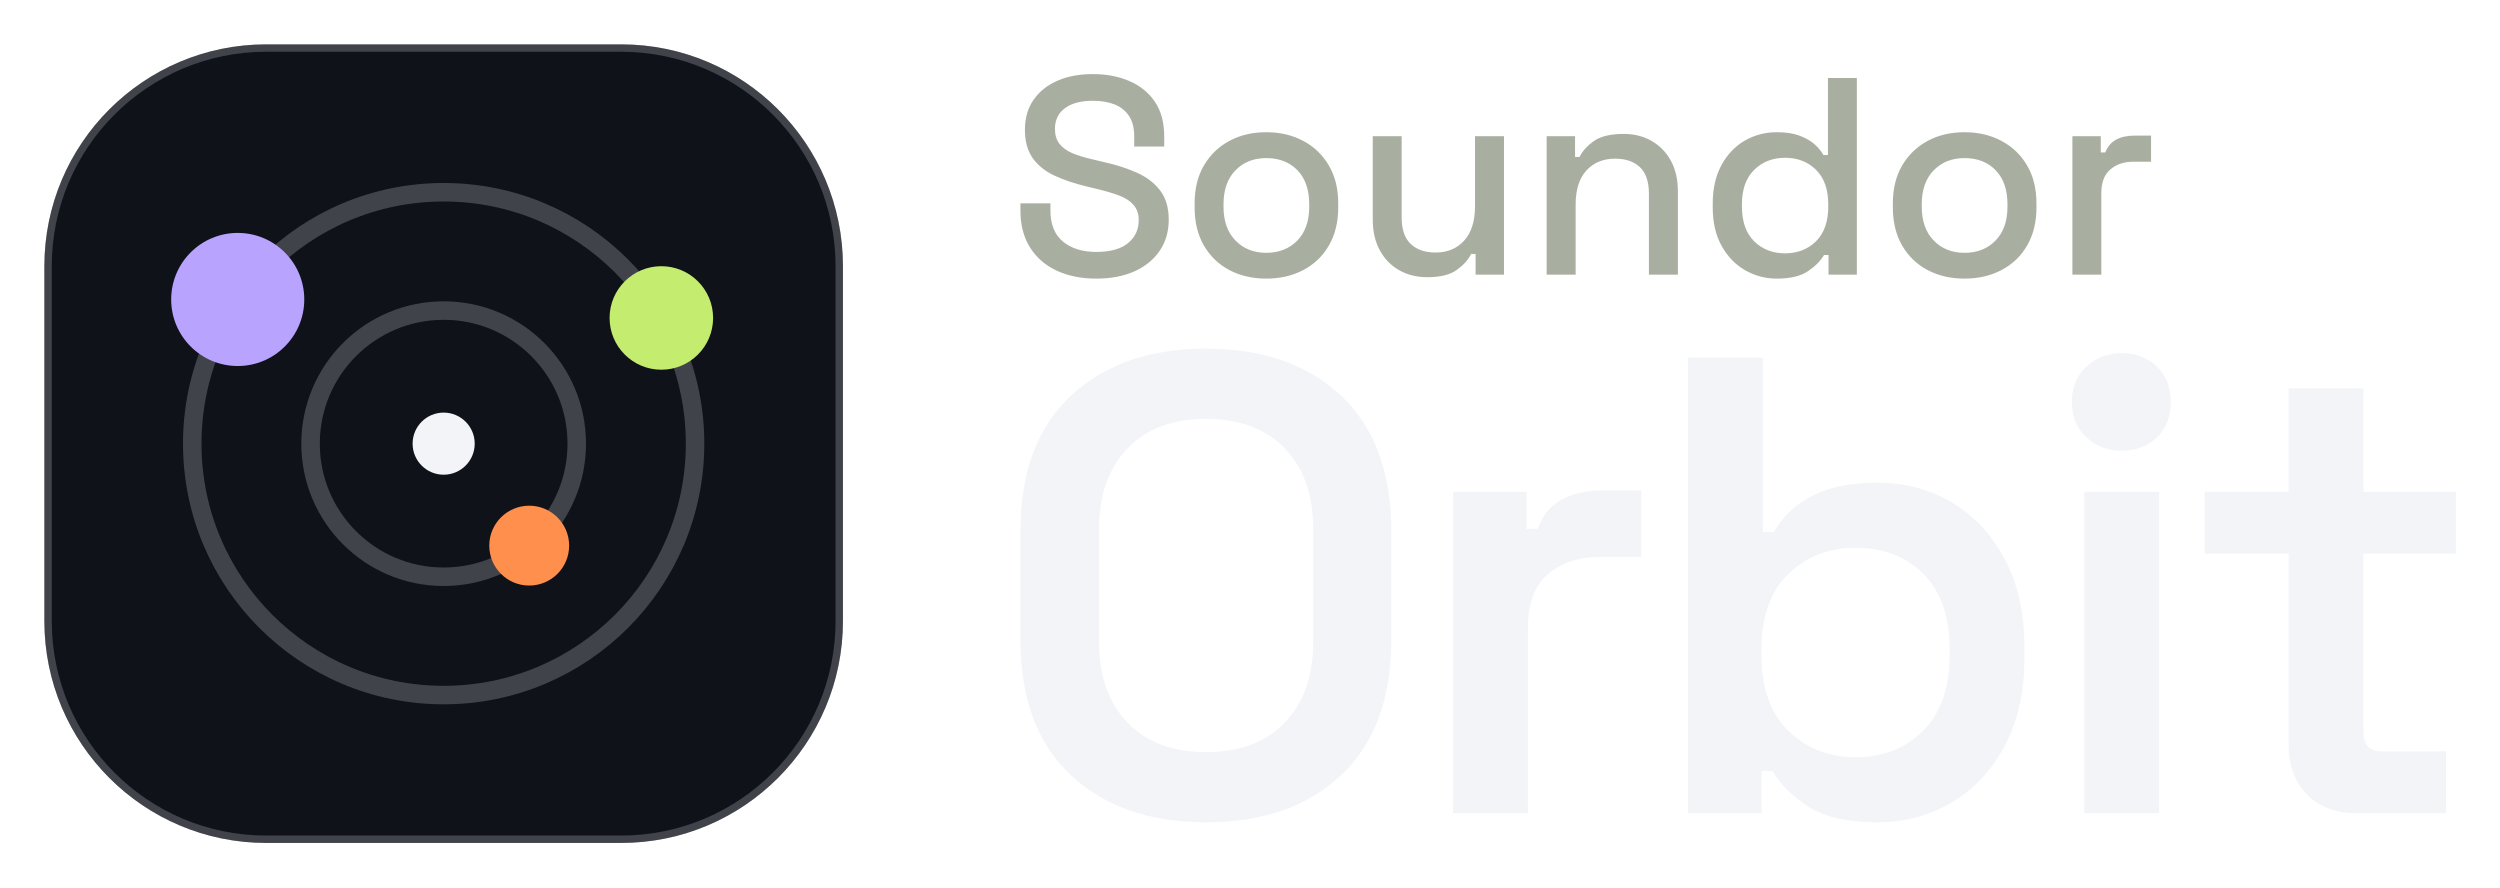
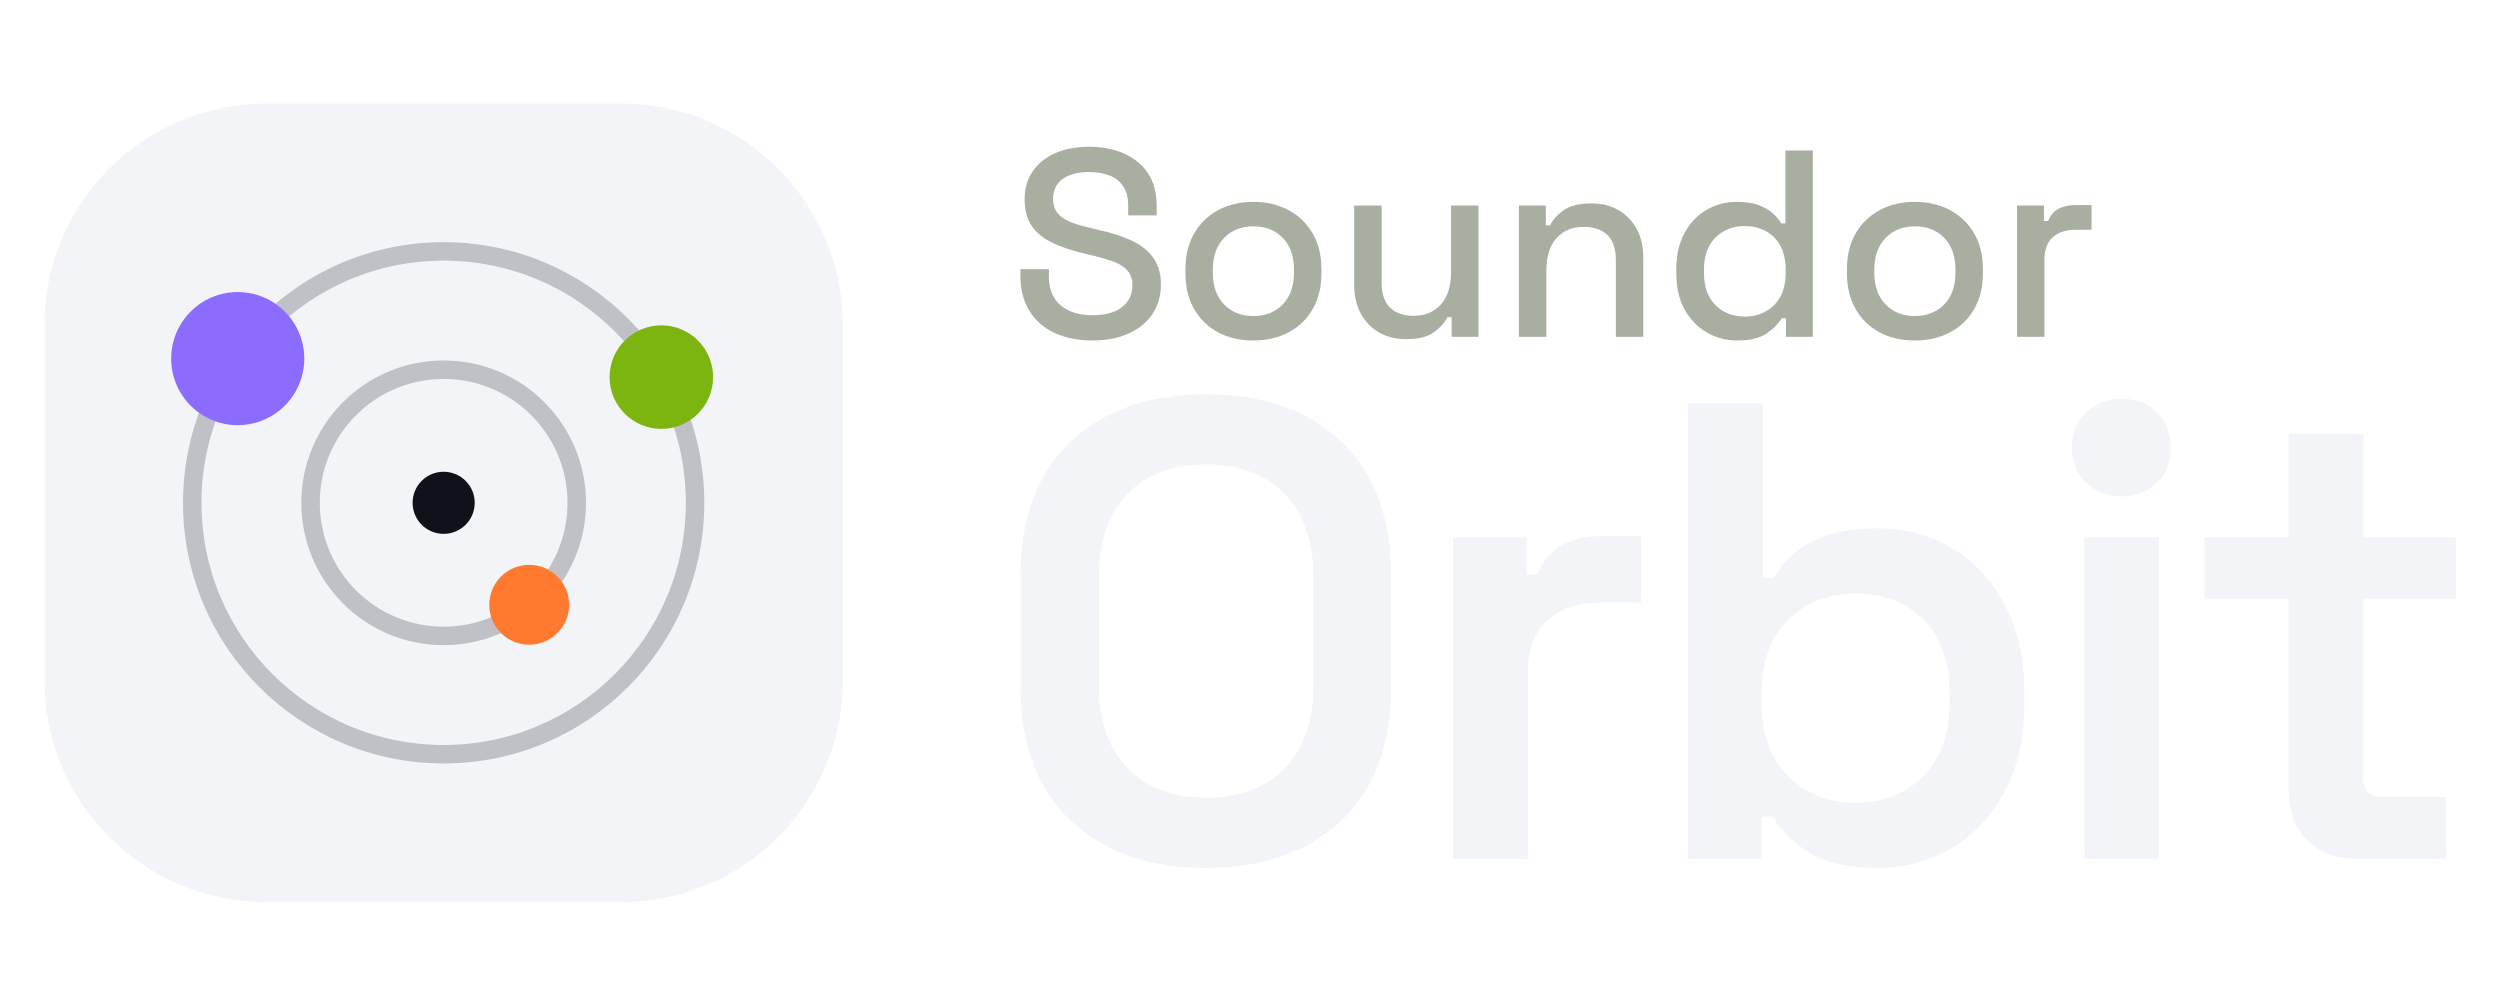
- <svg xmlns="http://www.w3.org/2000/svg" viewBox="0 0 338.1 120" role="img" aria-label="Soundor Orbit">
-   <rect x="6" y="6" width="108" height="108" rx="30" fill="#10121A" />
-   <circle cx="60" cy="60" r="34" fill="none" stroke="#F2F4F7" stroke-opacity="0.22" stroke-width="2.5" />
-   <circle cx="60" cy="60" r="18" fill="none" stroke="#F2F4F7" stroke-opacity="0.22" stroke-width="2.5" />
-   <circle cx="60" cy="60" r="4.2" fill="#F2F4F7" />
-   <circle cx="32.15" cy="40.50" r="9" fill="#B8A3FF" />
-   <circle cx="89.44" cy="43.00" r="7" fill="#C4EC6F" />
-   <circle cx="71.57" cy="73.79" r="5.4" fill="#FF8F4D" />
-   <rect x="6.5" y="6.5" width="107" height="107" rx="29.5" fill="none" stroke="#F2F4F7" stroke-opacity="0.22" />
-   <path transform="translate(136.44 37.15)" fill="#A9AFA0" d="M11.82 0.53Q8.82 0.53 6.50 -0.53Q4.18 -1.60 2.87 -3.67Q1.56 -5.74 1.56 -8.70V-9.65H5.62V-8.70Q5.62 -5.89 7.31 -4.48Q9.01 -3.08 11.82 -3.08Q14.67 -3.08 16.11 -4.27Q17.56 -5.47 17.56 -7.37Q17.56 -8.63 16.87 -9.42Q16.19 -10.22 14.93 -10.70Q13.68 -11.17 11.93 -11.59L10.53 -11.93Q7.98 -12.54 6.10 -13.43Q4.22 -14.33 3.19 -15.81Q2.17 -17.29 2.17 -19.61Q2.17 -21.96 3.33 -23.64Q4.48 -25.31 6.54 -26.22Q8.59 -27.13 11.36 -27.13Q14.14 -27.13 16.32 -26.18Q18.51 -25.23 19.76 -23.37Q21.01 -21.51 21.01 -18.70V-17.33H16.95V-18.70Q16.95 -20.41 16.25 -21.47Q15.54 -22.53 14.29 -23.03Q13.03 -23.52 11.36 -23.52Q8.93 -23.52 7.58 -22.52Q6.23 -21.51 6.23 -19.72Q6.23 -18.51 6.82 -17.73Q7.41 -16.95 8.55 -16.45Q9.69 -15.96 11.40 -15.58L12.81 -15.24Q15.39 -14.67 17.37 -13.77Q19.34 -12.88 20.48 -11.36Q21.62 -9.84 21.62 -7.45Q21.62 -5.05 20.42 -3.27Q19.23 -1.48 17.02 -0.47Q14.82 0.53 11.82 0.53ZM34.81 0.53Q32.00 0.53 29.81 -0.63Q27.63 -1.79 26.37 -3.95Q25.12 -6.12 25.12 -9.08V-9.65Q25.12 -12.62 26.37 -14.76Q27.63 -16.91 29.81 -18.09Q32.00 -19.27 34.81 -19.27Q37.62 -19.27 39.82 -18.09Q42.03 -16.91 43.28 -14.76Q44.54 -12.62 44.54 -9.65V-9.08Q44.54 -6.12 43.28 -3.95Q42.03 -1.79 39.82 -0.63Q37.62 0.53 34.81 0.53ZM34.81 -2.96Q37.39 -2.96 39.01 -4.62Q40.62 -6.27 40.62 -9.20V-9.54Q40.62 -12.46 39.03 -14.12Q37.43 -15.77 34.81 -15.77Q32.26 -15.77 30.65 -14.12Q29.03 -12.46 29.03 -9.54V-9.20Q29.03 -6.27 30.65 -4.62Q32.26 -2.96 34.81 -2.96ZM56.58 0.34Q54.45 0.34 52.78 -0.61Q51.11 -1.56 50.16 -3.31Q49.21 -5.05 49.21 -7.49V-18.73H53.12V-7.75Q53.12 -5.32 54.34 -4.16Q55.56 -3.00 57.72 -3.00Q60.12 -3.00 61.58 -4.62Q63.04 -6.23 63.04 -9.27V-18.73H66.96V0.00H63.12V-2.81H62.51Q61.98 -1.67 60.61 -0.67Q59.24 0.34 56.58 0.34ZM72.73 0.00V-18.73H76.57V-15.92H77.18Q77.71 -17.06 79.08 -18.05Q80.45 -19.04 83.14 -19.04Q85.27 -19.04 86.92 -18.09Q88.58 -17.14 89.53 -15.41Q90.48 -13.68 90.48 -11.25V0.00H86.56V-10.94Q86.56 -13.38 85.35 -14.54Q84.13 -15.69 82.00 -15.69Q79.57 -15.69 78.11 -14.10Q76.65 -12.50 76.65 -9.46V0.00ZM103.85 0.53Q101.54 0.53 99.56 -0.61Q97.58 -1.75 96.39 -3.90Q95.19 -6.04 95.19 -9.08V-9.65Q95.19 -12.65 96.37 -14.82Q97.55 -16.99 99.52 -18.13Q101.50 -19.27 103.85 -19.27Q105.68 -19.27 106.91 -18.81Q108.15 -18.35 108.95 -17.65Q109.74 -16.95 110.16 -16.19H110.77V-26.60H114.68V0.00H110.85V-2.66H110.24Q109.52 -1.44 108.05 -0.46Q106.59 0.53 103.85 0.53ZM104.96 -2.89Q107.50 -2.89 109.16 -4.52Q110.81 -6.16 110.81 -9.20V-9.54Q110.81 -12.54 109.17 -14.17Q107.54 -15.81 104.96 -15.81Q102.45 -15.81 100.79 -14.17Q99.14 -12.54 99.14 -9.54V-9.20Q99.14 -6.16 100.79 -4.52Q102.45 -2.89 104.96 -2.89ZM129.24 0.53Q126.43 0.53 124.24 -0.63Q122.06 -1.79 120.80 -3.95Q119.55 -6.12 119.55 -9.08V-9.65Q119.55 -12.62 120.80 -14.76Q122.06 -16.91 124.24 -18.09Q126.43 -19.27 129.24 -19.27Q132.05 -19.27 134.25 -18.09Q136.46 -16.91 137.71 -14.76Q138.97 -12.62 138.97 -9.65V-9.08Q138.97 -6.12 137.71 -3.95Q136.46 -1.79 134.25 -0.63Q132.05 0.53 129.24 0.53ZM129.24 -2.96Q131.82 -2.96 133.44 -4.62Q135.05 -6.27 135.05 -9.20V-9.54Q135.05 -12.46 133.46 -14.12Q131.86 -15.77 129.24 -15.77Q126.69 -15.77 125.08 -14.12Q123.46 -12.46 123.46 -9.54V-9.20Q123.46 -6.27 125.08 -4.62Q126.69 -2.96 129.24 -2.96ZM143.83 0.00V-18.73H147.67V-16.53H148.28Q148.73 -17.71 149.74 -18.26Q150.75 -18.81 152.23 -18.81H154.47V-15.28H152.08Q150.18 -15.28 148.96 -14.23Q147.74 -13.19 147.74 -11.02V0.00Z" />
-   <path transform="translate(133.42 109.98)" fill="#F2F4F7" d="M29.66 1.23Q18.22 1.23 11.40 -5.15Q4.58 -11.53 4.58 -23.50V-38.10Q4.58 -50.07 11.40 -56.45Q18.22 -62.83 29.66 -62.83Q41.18 -62.83 47.96 -56.45Q54.74 -50.07 54.74 -38.10V-23.50Q54.74 -11.53 47.96 -5.15Q41.18 1.23 29.66 1.23ZM29.66 -8.27Q36.52 -8.27 40.35 -12.28Q44.18 -16.28 44.18 -23.14V-38.46Q44.18 -45.32 40.35 -49.32Q36.52 -53.33 29.66 -53.33Q22.88 -53.33 19.05 -49.32Q15.22 -45.32 15.22 -38.46V-23.14Q15.22 -16.28 19.05 -12.28Q22.88 -8.27 29.66 -8.27ZM63.10 0.00V-43.47H73.04V-38.46H74.54Q75.50 -41.18 77.79 -42.42Q80.08 -43.65 83.25 -43.65H88.53V-34.67H83.07Q78.67 -34.67 75.94 -32.34Q73.22 -30.01 73.22 -25.17V0.00ZM120.56 1.23Q114.40 1.23 111.10 -0.92Q107.80 -3.08 106.30 -5.72H104.81V0.00H94.86V-61.60H104.98V-38.02H106.48Q107.45 -39.78 109.16 -41.27Q110.88 -42.77 113.65 -43.74Q116.42 -44.70 120.56 -44.70Q125.93 -44.70 130.42 -42.11Q134.90 -39.51 137.63 -34.50Q140.36 -29.48 140.36 -22.44V-21.03Q140.36 -13.99 137.63 -8.98Q134.90 -3.96 130.37 -1.36Q125.84 1.23 120.56 1.23ZM117.57 -7.57Q123.02 -7.57 126.63 -11.13Q130.24 -14.70 130.24 -21.30V-22.18Q130.24 -28.86 126.68 -32.38Q123.11 -35.90 117.57 -35.90Q112.11 -35.90 108.46 -32.38Q104.81 -28.86 104.81 -22.18V-21.30Q104.81 -14.70 108.46 -11.13Q112.11 -7.57 117.57 -7.57ZM148.46 0.00V-43.47H158.58V0.00ZM153.47 -49.02Q150.74 -49.02 148.76 -50.82Q146.78 -52.62 146.78 -55.62Q146.78 -58.61 148.76 -60.41Q150.74 -62.22 153.47 -62.22Q156.38 -62.22 158.27 -60.41Q160.16 -58.61 160.16 -55.62Q160.16 -52.62 158.27 -50.82Q156.38 -49.02 153.47 -49.02ZM185.33 0.00Q181.10 0.00 178.60 -2.51Q176.09 -5.02 176.09 -9.33V-35.11H164.74V-43.47H176.09V-57.46H186.21V-43.47H198.70V-35.11H186.21V-11.00Q186.21 -8.36 188.67 -8.36H197.38V0.00Z" />
+ <svg xmlns="http://www.w3.org/2000/svg" viewBox="0 -8 338.1 136" role="img" aria-label="Soundor Orbit">
+   <rect x="6" y="6" width="108" height="108" rx="30" fill="#F2F4F7" />
+   <circle cx="60" cy="60" r="34" fill="none" stroke="#10121A" stroke-opacity="0.22" stroke-width="2.5" />
+   <circle cx="60" cy="60" r="18" fill="none" stroke="#10121A" stroke-opacity="0.22" stroke-width="2.5" />
+   <circle cx="60" cy="60" r="4.2" fill="#10121A" />
+   <circle cx="32.15" cy="40.50" r="9" fill="#8B6CFF" />
+   <circle cx="89.44" cy="43.00" r="7" fill="#7DB510" />
+   <circle cx="71.57" cy="73.79" r="5.4" fill="#FF7A2E" />
+   <path transform="translate(136.52 37.55)" fill="#A9AFA0" d="M11.20 0.50Q8.35 0.50 6.16 -0.50Q3.96 -1.51 2.72 -3.47Q1.48 -5.44 1.48 -8.24V-9.14H5.33V-8.24Q5.33 -5.58 6.93 -4.25Q8.53 -2.92 11.20 -2.92Q13.90 -2.92 15.26 -4.05Q16.63 -5.18 16.63 -6.98Q16.63 -8.17 15.98 -8.93Q15.34 -9.68 14.15 -10.13Q12.96 -10.58 11.30 -10.98L9.97 -11.30Q7.56 -11.88 5.78 -12.73Q4.00 -13.57 3.02 -14.98Q2.05 -16.38 2.05 -18.58Q2.05 -20.81 3.15 -22.39Q4.25 -23.98 6.19 -24.84Q8.14 -25.70 10.76 -25.70Q13.39 -25.70 15.46 -24.80Q17.53 -23.90 18.72 -22.14Q19.91 -20.38 19.91 -17.71V-16.42H16.06V-17.71Q16.06 -19.33 15.39 -20.34Q14.72 -21.35 13.54 -21.82Q12.35 -22.28 10.76 -22.28Q8.46 -22.28 7.18 -21.33Q5.90 -20.38 5.90 -18.68Q5.90 -17.53 6.46 -16.79Q7.02 -16.06 8.10 -15.59Q9.18 -15.12 10.80 -14.76L12.13 -14.44Q14.58 -13.90 16.45 -13.05Q18.32 -12.20 19.40 -10.76Q20.48 -9.32 20.48 -7.06Q20.48 -4.79 19.35 -3.10Q18.22 -1.40 16.13 -0.45Q14.04 0.50 11.20 0.50ZM32.98 0.50Q30.31 0.50 28.24 -0.59Q26.17 -1.69 24.98 -3.74Q23.80 -5.80 23.80 -8.60V-9.14Q23.80 -11.95 24.98 -13.99Q26.17 -16.02 28.24 -17.14Q30.31 -18.25 32.98 -18.25Q35.64 -18.25 37.73 -17.14Q39.82 -16.02 41.00 -13.99Q42.19 -11.95 42.19 -9.14V-8.60Q42.19 -5.80 41.00 -3.74Q39.82 -1.69 37.73 -0.59Q35.64 0.50 32.98 0.50ZM32.98 -2.81Q35.42 -2.81 36.95 -4.37Q38.48 -5.94 38.48 -8.71V-9.04Q38.48 -11.81 36.97 -13.37Q35.46 -14.94 32.98 -14.94Q30.56 -14.94 29.03 -13.37Q27.50 -11.81 27.50 -9.04V-8.71Q27.50 -5.94 29.03 -4.37Q30.56 -2.81 32.98 -2.81ZM53.60 0.32Q51.59 0.32 50.00 -0.58Q48.42 -1.48 47.52 -3.13Q46.62 -4.79 46.62 -7.09V-17.75H50.33V-7.34Q50.33 -5.04 51.48 -3.94Q52.63 -2.84 54.68 -2.84Q56.95 -2.84 58.34 -4.37Q59.72 -5.90 59.72 -8.78V-17.75H63.43V0.00H59.80V-2.66H59.22Q58.72 -1.58 57.42 -0.63Q56.12 0.32 53.60 0.32ZM68.90 0.00V-17.75H72.54V-15.08H73.12Q73.62 -16.16 74.92 -17.10Q76.21 -18.04 78.77 -18.04Q80.78 -18.04 82.35 -17.14Q83.92 -16.24 84.82 -14.60Q85.72 -12.96 85.72 -10.66V0.00H82.01V-10.37Q82.01 -12.67 80.86 -13.77Q79.70 -14.87 77.69 -14.87Q75.38 -14.87 74.00 -13.36Q72.61 -11.84 72.61 -8.96V0.00ZM98.39 0.50Q96.19 0.50 94.32 -0.58Q92.45 -1.66 91.31 -3.69Q90.18 -5.72 90.18 -8.60V-9.14Q90.18 -11.99 91.30 -14.04Q92.41 -16.09 94.28 -17.17Q96.16 -18.25 98.39 -18.25Q100.12 -18.25 101.29 -17.82Q102.46 -17.39 103.21 -16.72Q103.97 -16.06 104.36 -15.34H104.94V-25.20H108.65V0.00H105.01V-2.52H104.44Q103.75 -1.37 102.37 -0.43Q100.98 0.50 98.39 0.50ZM99.43 -2.74Q101.84 -2.74 103.41 -4.28Q104.98 -5.83 104.98 -8.71V-9.04Q104.98 -11.88 103.43 -13.43Q101.88 -14.98 99.43 -14.98Q97.06 -14.98 95.49 -13.43Q93.92 -11.88 93.92 -9.04V-8.71Q93.92 -5.83 95.49 -4.28Q97.06 -2.74 99.43 -2.74ZM122.44 0.50Q119.77 0.50 117.70 -0.59Q115.63 -1.69 114.44 -3.74Q113.26 -5.80 113.26 -8.60V-9.14Q113.26 -11.95 114.44 -13.99Q115.63 -16.02 117.70 -17.14Q119.77 -18.25 122.44 -18.25Q125.10 -18.25 127.19 -17.14Q129.28 -16.02 130.46 -13.99Q131.65 -11.95 131.65 -9.14V-8.60Q131.65 -5.80 130.46 -3.74Q129.28 -1.69 127.19 -0.59Q125.10 0.50 122.44 0.50ZM122.44 -2.81Q124.88 -2.81 126.41 -4.37Q127.94 -5.94 127.94 -8.71V-9.04Q127.94 -11.81 126.43 -13.37Q124.92 -14.94 122.44 -14.94Q120.02 -14.94 118.49 -13.37Q116.96 -11.81 116.96 -9.04V-8.71Q116.96 -5.94 118.49 -4.37Q120.02 -2.81 122.44 -2.81ZM136.26 0.00V-17.75H139.90V-15.66H140.47Q140.90 -16.78 141.86 -17.30Q142.81 -17.82 144.22 -17.82H146.34V-14.47H144.07Q142.27 -14.47 141.12 -13.48Q139.97 -12.49 139.97 -10.44V0.00Z" />
+   <path transform="translate(133.42 108.15)" fill="#F2F4F7" d="M29.66 1.23Q18.22 1.23 11.40 -5.15Q4.58 -11.53 4.58 -23.50V-38.10Q4.58 -50.07 11.40 -56.45Q18.22 -62.83 29.66 -62.83Q41.18 -62.83 47.96 -56.45Q54.74 -50.07 54.74 -38.10V-23.50Q54.74 -11.53 47.96 -5.15Q41.18 1.23 29.66 1.23ZM29.66 -8.27Q36.52 -8.27 40.35 -12.28Q44.18 -16.28 44.18 -23.14V-38.46Q44.18 -45.32 40.35 -49.32Q36.52 -53.33 29.66 -53.33Q22.88 -53.33 19.05 -49.32Q15.22 -45.32 15.22 -38.46V-23.14Q15.22 -16.28 19.05 -12.28Q22.88 -8.27 29.66 -8.27ZM63.10 0.00V-43.47H73.04V-38.46H74.54Q75.50 -41.18 77.79 -42.42Q80.08 -43.65 83.25 -43.65H88.53V-34.67H83.07Q78.67 -34.67 75.94 -32.34Q73.22 -30.01 73.22 -25.17V0.00ZM120.56 1.23Q114.40 1.23 111.10 -0.92Q107.80 -3.08 106.30 -5.72H104.81V0.00H94.86V-61.60H104.98V-38.02H106.48Q107.45 -39.78 109.16 -41.27Q110.88 -42.77 113.65 -43.74Q116.42 -44.70 120.56 -44.70Q125.93 -44.70 130.42 -42.11Q134.90 -39.51 137.63 -34.50Q140.36 -29.48 140.36 -22.44V-21.03Q140.36 -13.99 137.63 -8.98Q134.90 -3.96 130.37 -1.36Q125.84 1.23 120.56 1.23ZM117.57 -7.57Q123.02 -7.57 126.63 -11.13Q130.24 -14.70 130.24 -21.30V-22.18Q130.24 -28.86 126.68 -32.38Q123.11 -35.90 117.57 -35.90Q112.11 -35.90 108.46 -32.38Q104.81 -28.86 104.81 -22.18V-21.30Q104.81 -14.70 108.46 -11.13Q112.11 -7.57 117.57 -7.57ZM148.46 0.00V-43.47H158.58V0.00ZM153.47 -49.02Q150.74 -49.02 148.76 -50.82Q146.78 -52.62 146.78 -55.62Q146.78 -58.61 148.76 -60.41Q150.74 -62.22 153.47 -62.22Q156.38 -62.22 158.27 -60.41Q160.16 -58.61 160.16 -55.62Q160.16 -52.62 158.27 -50.82Q156.38 -49.02 153.47 -49.02ZM185.33 0.00Q181.10 0.00 178.60 -2.51Q176.09 -5.02 176.09 -9.33V-35.11H164.74V-43.47H176.09V-57.46H186.21V-43.47H198.70V-35.11H186.21V-11.00Q186.21 -8.36 188.67 -8.36H197.38V0.00Z" />
</svg>
